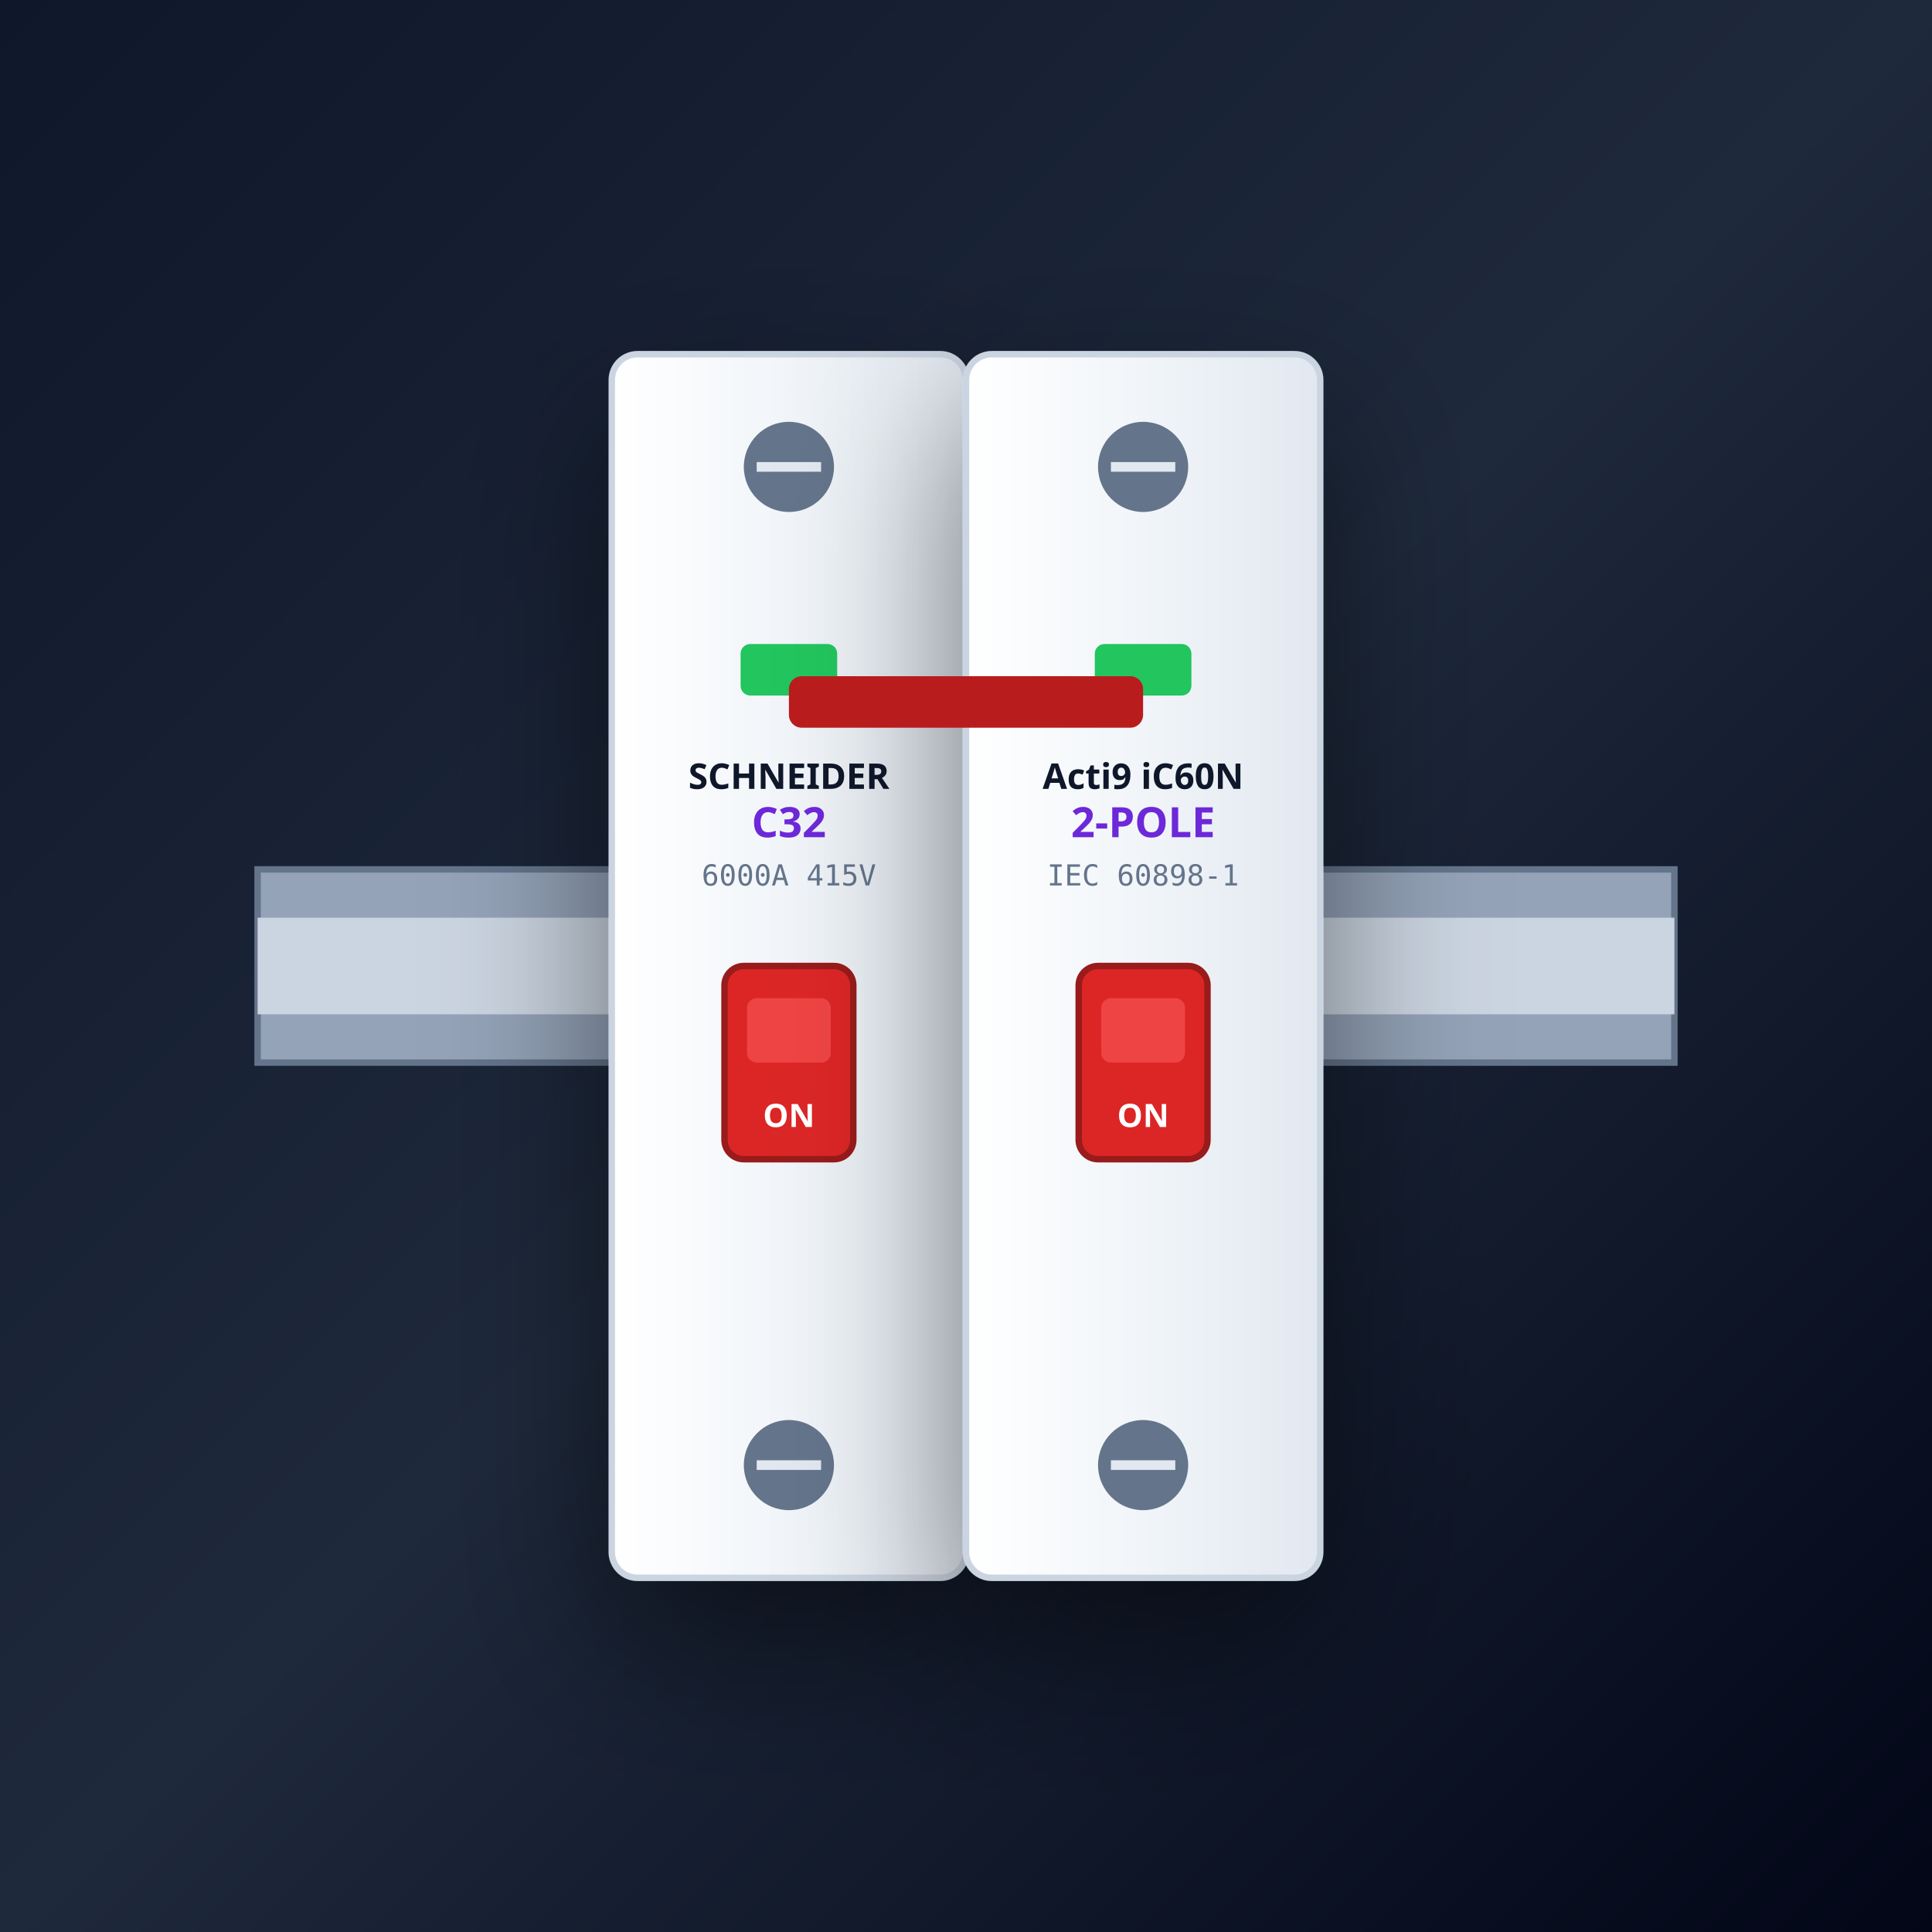
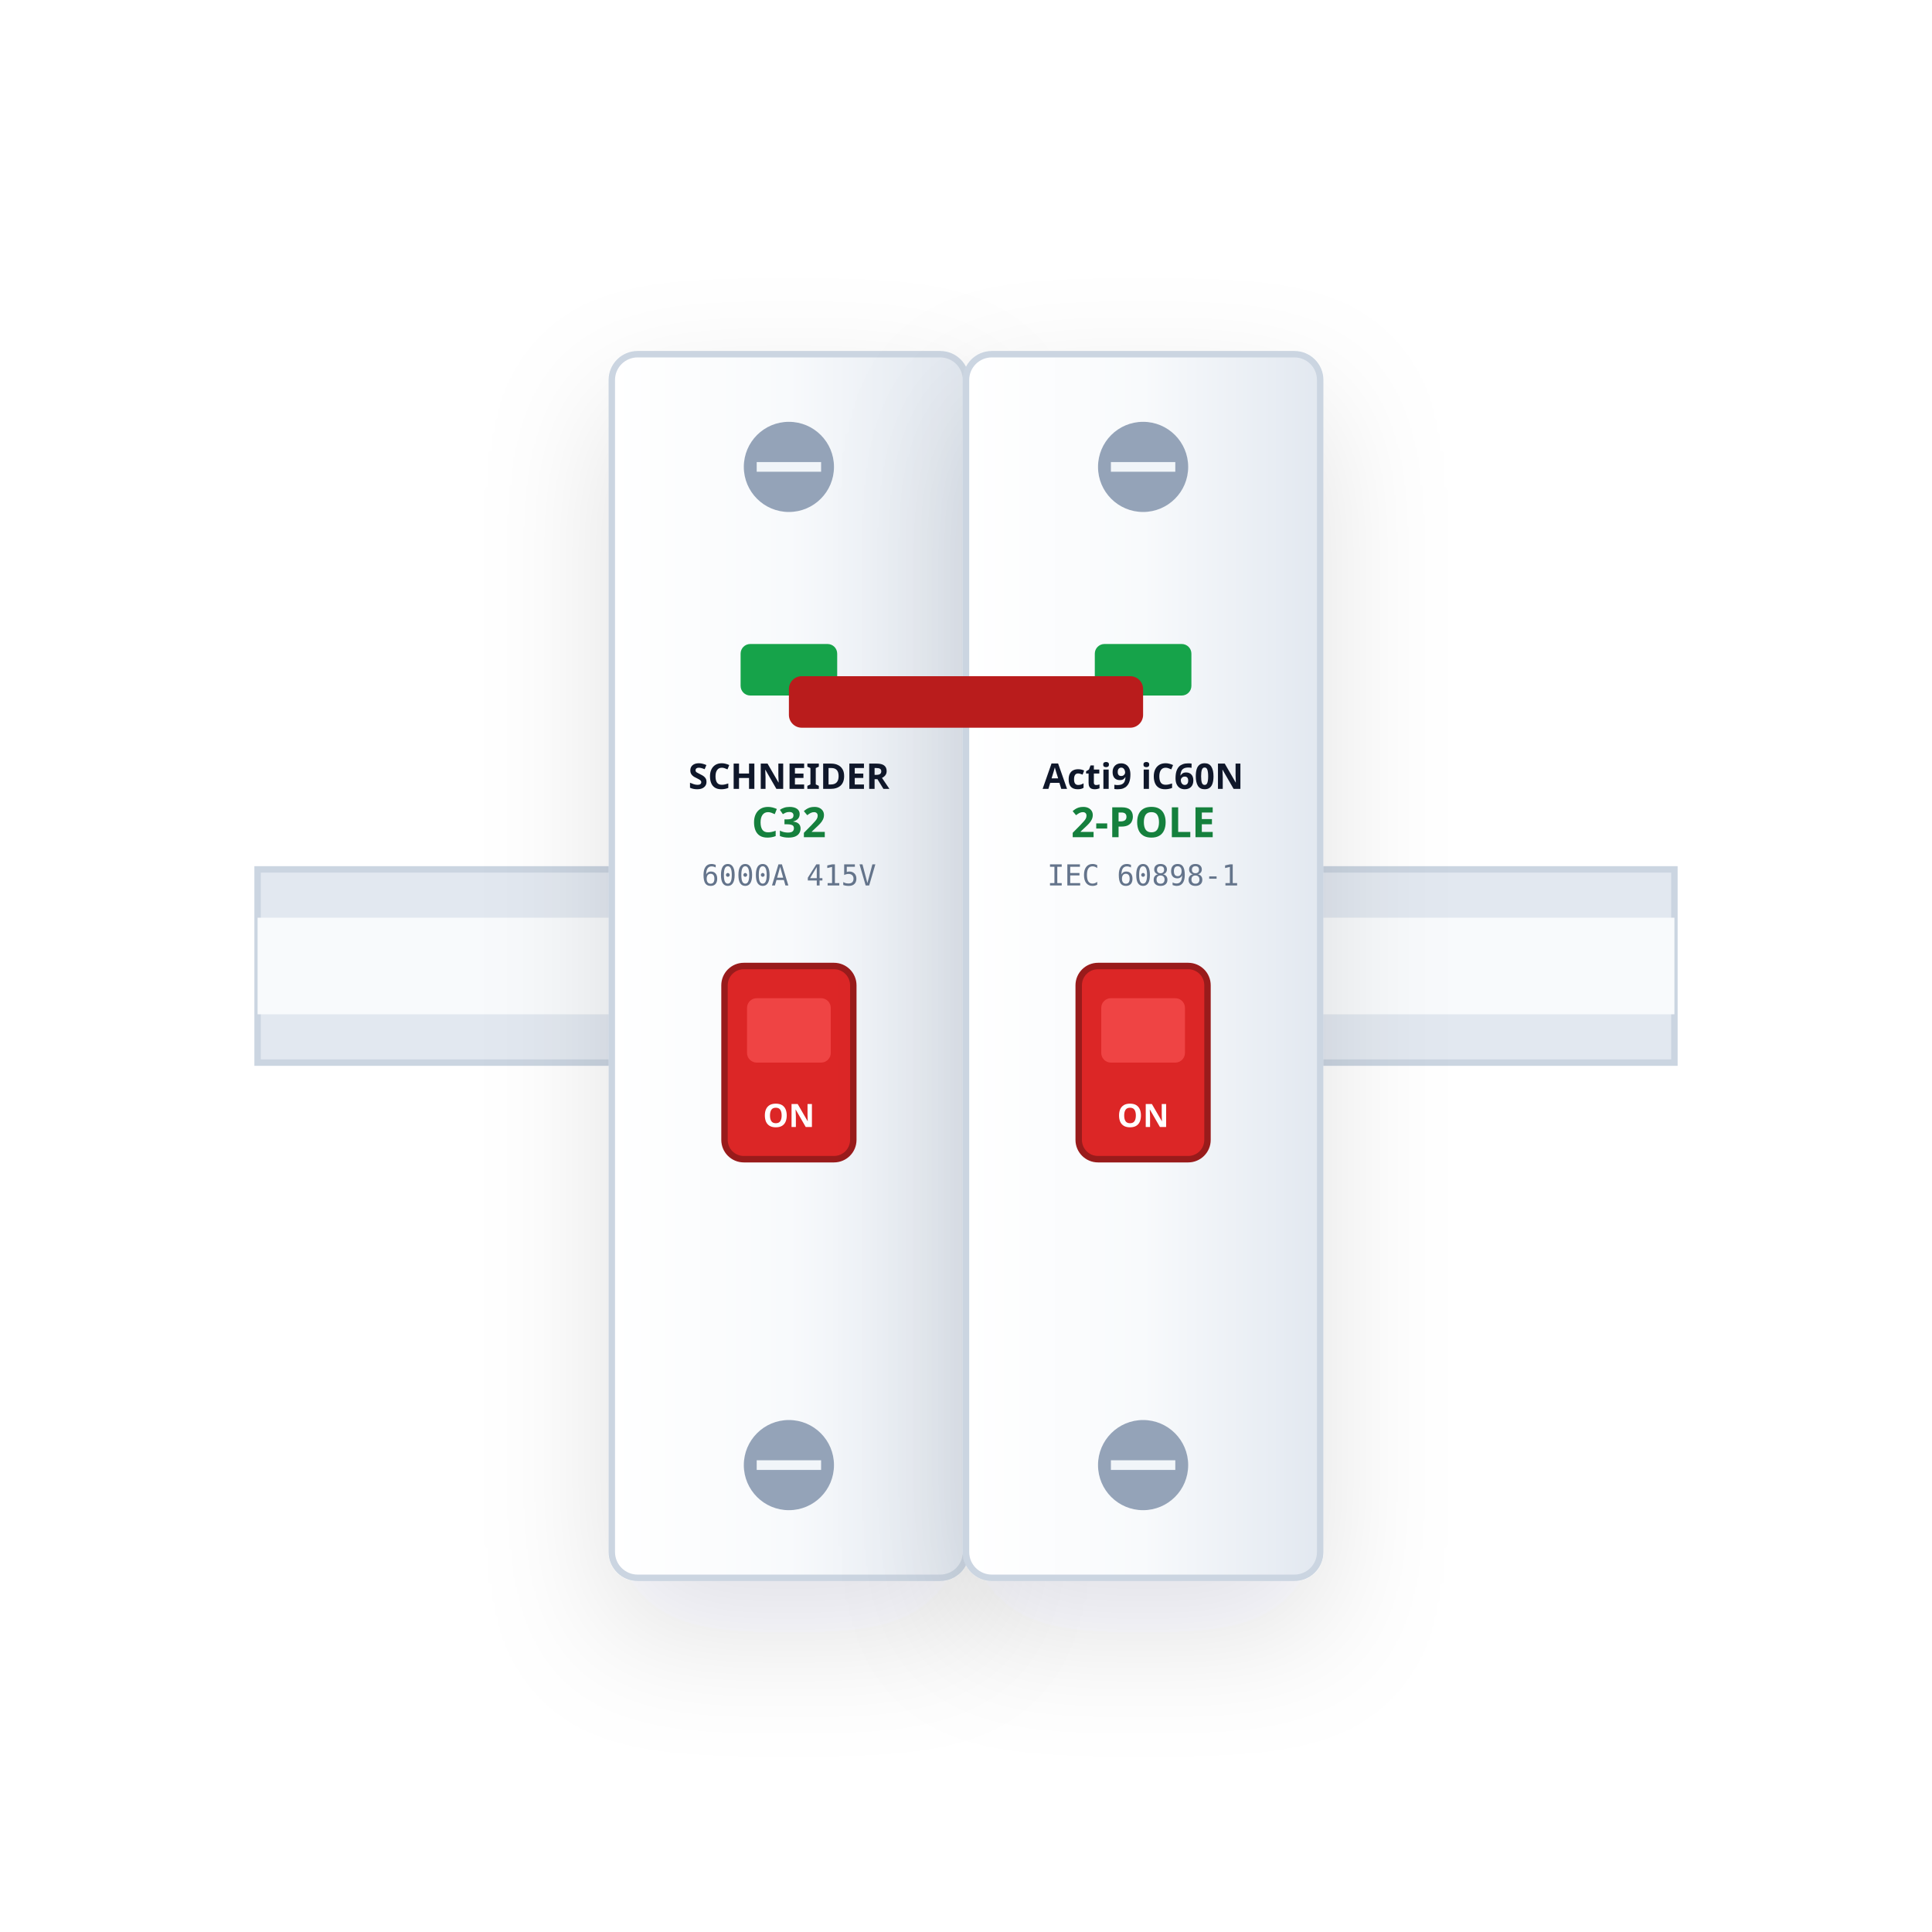
<svg xmlns="http://www.w3.org/2000/svg" viewBox="0 0 600 600" width="100%" height="100%">
  <defs>
-     <linearGradient id="brkBg" x1="0%" y1="0%" x2="100%" y2="100%">
-       <stop offset="0%" stop-color="#0F172A" />
-       <stop offset="50%" stop-color="#1E293B" />
-       <stop offset="100%" stop-color="#020617" />
-     </linearGradient>
    <linearGradient id="dinCase" x1="0%" y1="0%" x2="100%" y2="0%">
      <stop offset="0%" stop-color="#FFFFFF" />
-       <stop offset="50%" stop-color="#F1F5F9" />
+       <stop offset="50%" stop-color="#F8FAFC" />
      <stop offset="100%" stop-color="#E2E8F0" />
    </linearGradient>
  </defs>
-   <rect width="600" height="600" fill="url(#brkBg)" />
-   <rect x="80" y="270" width="440" height="60" fill="#94A3B8" stroke="#64748B" stroke-width="2" />
-   <rect x="80" y="285" width="440" height="30" fill="#CBD5E1" />
+   <rect width="600" height="600" fill="#FFFFFF" />
+   <rect x="80" y="270" width="440" height="60" fill="#E2E8F0" stroke="#CBD5E1" stroke-width="2" />
+   <rect x="80" y="285" width="440" height="30" fill="#F8FAFC" />
  <g transform="translate(190, 110)">
-     <rect width="110" height="380" rx="8" fill="url(#dinCase)" stroke="#CBD5E1" stroke-width="2" filter="drop-shadow(0 20px 25px rgba(0,0,0,0.5))" />
-     <circle cx="55" cy="35" r="14" fill="#64748B" />
-     <line x1="45" y1="35" x2="65" y2="35" stroke="#E2E8F0" stroke-width="3" />
-     <circle cx="55" cy="345" r="14" fill="#64748B" />
-     <line x1="45" y1="345" x2="65" y2="345" stroke="#E2E8F0" stroke-width="3" />
-     <rect x="40" y="90" width="30" height="16" rx="3" fill="#22C55E" />
+     <rect width="110" height="380" rx="8" fill="url(#dinCase)" stroke="#CBD5E1" stroke-width="2" filter="drop-shadow(0 16px 20px rgba(15,23,42,0.12))" />
+     <circle cx="55" cy="35" r="14" fill="#94A3B8" />
+     <line x1="45" y1="35" x2="65" y2="35" stroke="#F1F5F9" stroke-width="3" />
+     <circle cx="55" cy="345" r="14" fill="#94A3B8" />
+     <line x1="45" y1="345" x2="65" y2="345" stroke="#F1F5F9" stroke-width="3" />
+     <rect x="40" y="90" width="30" height="16" rx="3" fill="#16A34A" />
    <text x="55" y="135" fill="#0F172A" font-family="system-ui, sans-serif" font-size="11" font-weight="900" text-anchor="middle">SCHNEIDER</text>
-     <text x="55" y="150" fill="#6D28D9" font-family="system-ui, sans-serif" font-size="13" font-weight="900" text-anchor="middle">C32</text>
+     <text x="55" y="150" fill="#15803D" font-family="system-ui, sans-serif" font-size="13" font-weight="900" text-anchor="middle">C32</text>
    <text x="55" y="165" fill="#64748B" font-family="monospace" font-size="9" text-anchor="middle">6000A 415V</text>
    <rect x="35" y="190" width="40" height="60" rx="6" fill="#DC2626" stroke="#991B1B" stroke-width="2" />
    <rect x="42" y="200" width="26" height="20" rx="3" fill="#EF4444" />
    <text x="55" y="240" fill="#FFFFFF" font-family="system-ui, sans-serif" font-size="10" font-weight="bold" text-anchor="middle">ON</text>
  </g>
  <g transform="translate(300, 110)">
-     <rect width="110" height="380" rx="8" fill="url(#dinCase)" stroke="#CBD5E1" stroke-width="2" filter="drop-shadow(0 20px 25px rgba(0,0,0,0.5))" />
-     <circle cx="55" cy="35" r="14" fill="#64748B" />
-     <line x1="45" y1="35" x2="65" y2="35" stroke="#E2E8F0" stroke-width="3" />
-     <circle cx="55" cy="345" r="14" fill="#64748B" />
-     <line x1="45" y1="345" x2="65" y2="345" stroke="#E2E8F0" stroke-width="3" />
-     <rect x="40" y="90" width="30" height="16" rx="3" fill="#22C55E" />
+     <rect width="110" height="380" rx="8" fill="url(#dinCase)" stroke="#CBD5E1" stroke-width="2" filter="drop-shadow(0 16px 20px rgba(15,23,42,0.12))" />
+     <circle cx="55" cy="35" r="14" fill="#94A3B8" />
+     <line x1="45" y1="35" x2="65" y2="35" stroke="#F1F5F9" stroke-width="3" />
+     <circle cx="55" cy="345" r="14" fill="#94A3B8" />
+     <line x1="45" y1="345" x2="65" y2="345" stroke="#F1F5F9" stroke-width="3" />
+     <rect x="40" y="90" width="30" height="16" rx="3" fill="#16A34A" />
    <text x="55" y="135" fill="#0F172A" font-family="system-ui, sans-serif" font-size="11" font-weight="900" text-anchor="middle">Acti9 iC60N</text>
-     <text x="55" y="150" fill="#6D28D9" font-family="system-ui, sans-serif" font-size="13" font-weight="900" text-anchor="middle">2-POLE</text>
+     <text x="55" y="150" fill="#15803D" font-family="system-ui, sans-serif" font-size="13" font-weight="900" text-anchor="middle">2-POLE</text>
    <text x="55" y="165" fill="#64748B" font-family="monospace" font-size="9" text-anchor="middle">IEC 60898-1</text>
    <rect x="35" y="190" width="40" height="60" rx="6" fill="#DC2626" stroke="#991B1B" stroke-width="2" />
    <rect x="42" y="200" width="26" height="20" rx="3" fill="#EF4444" />
    <text x="55" y="240" fill="#FFFFFF" font-family="system-ui, sans-serif" font-size="10" font-weight="bold" text-anchor="middle">ON</text>
  </g>
  <rect x="245" y="210" width="110" height="16" rx="4" fill="#B91C1C" />
</svg>
